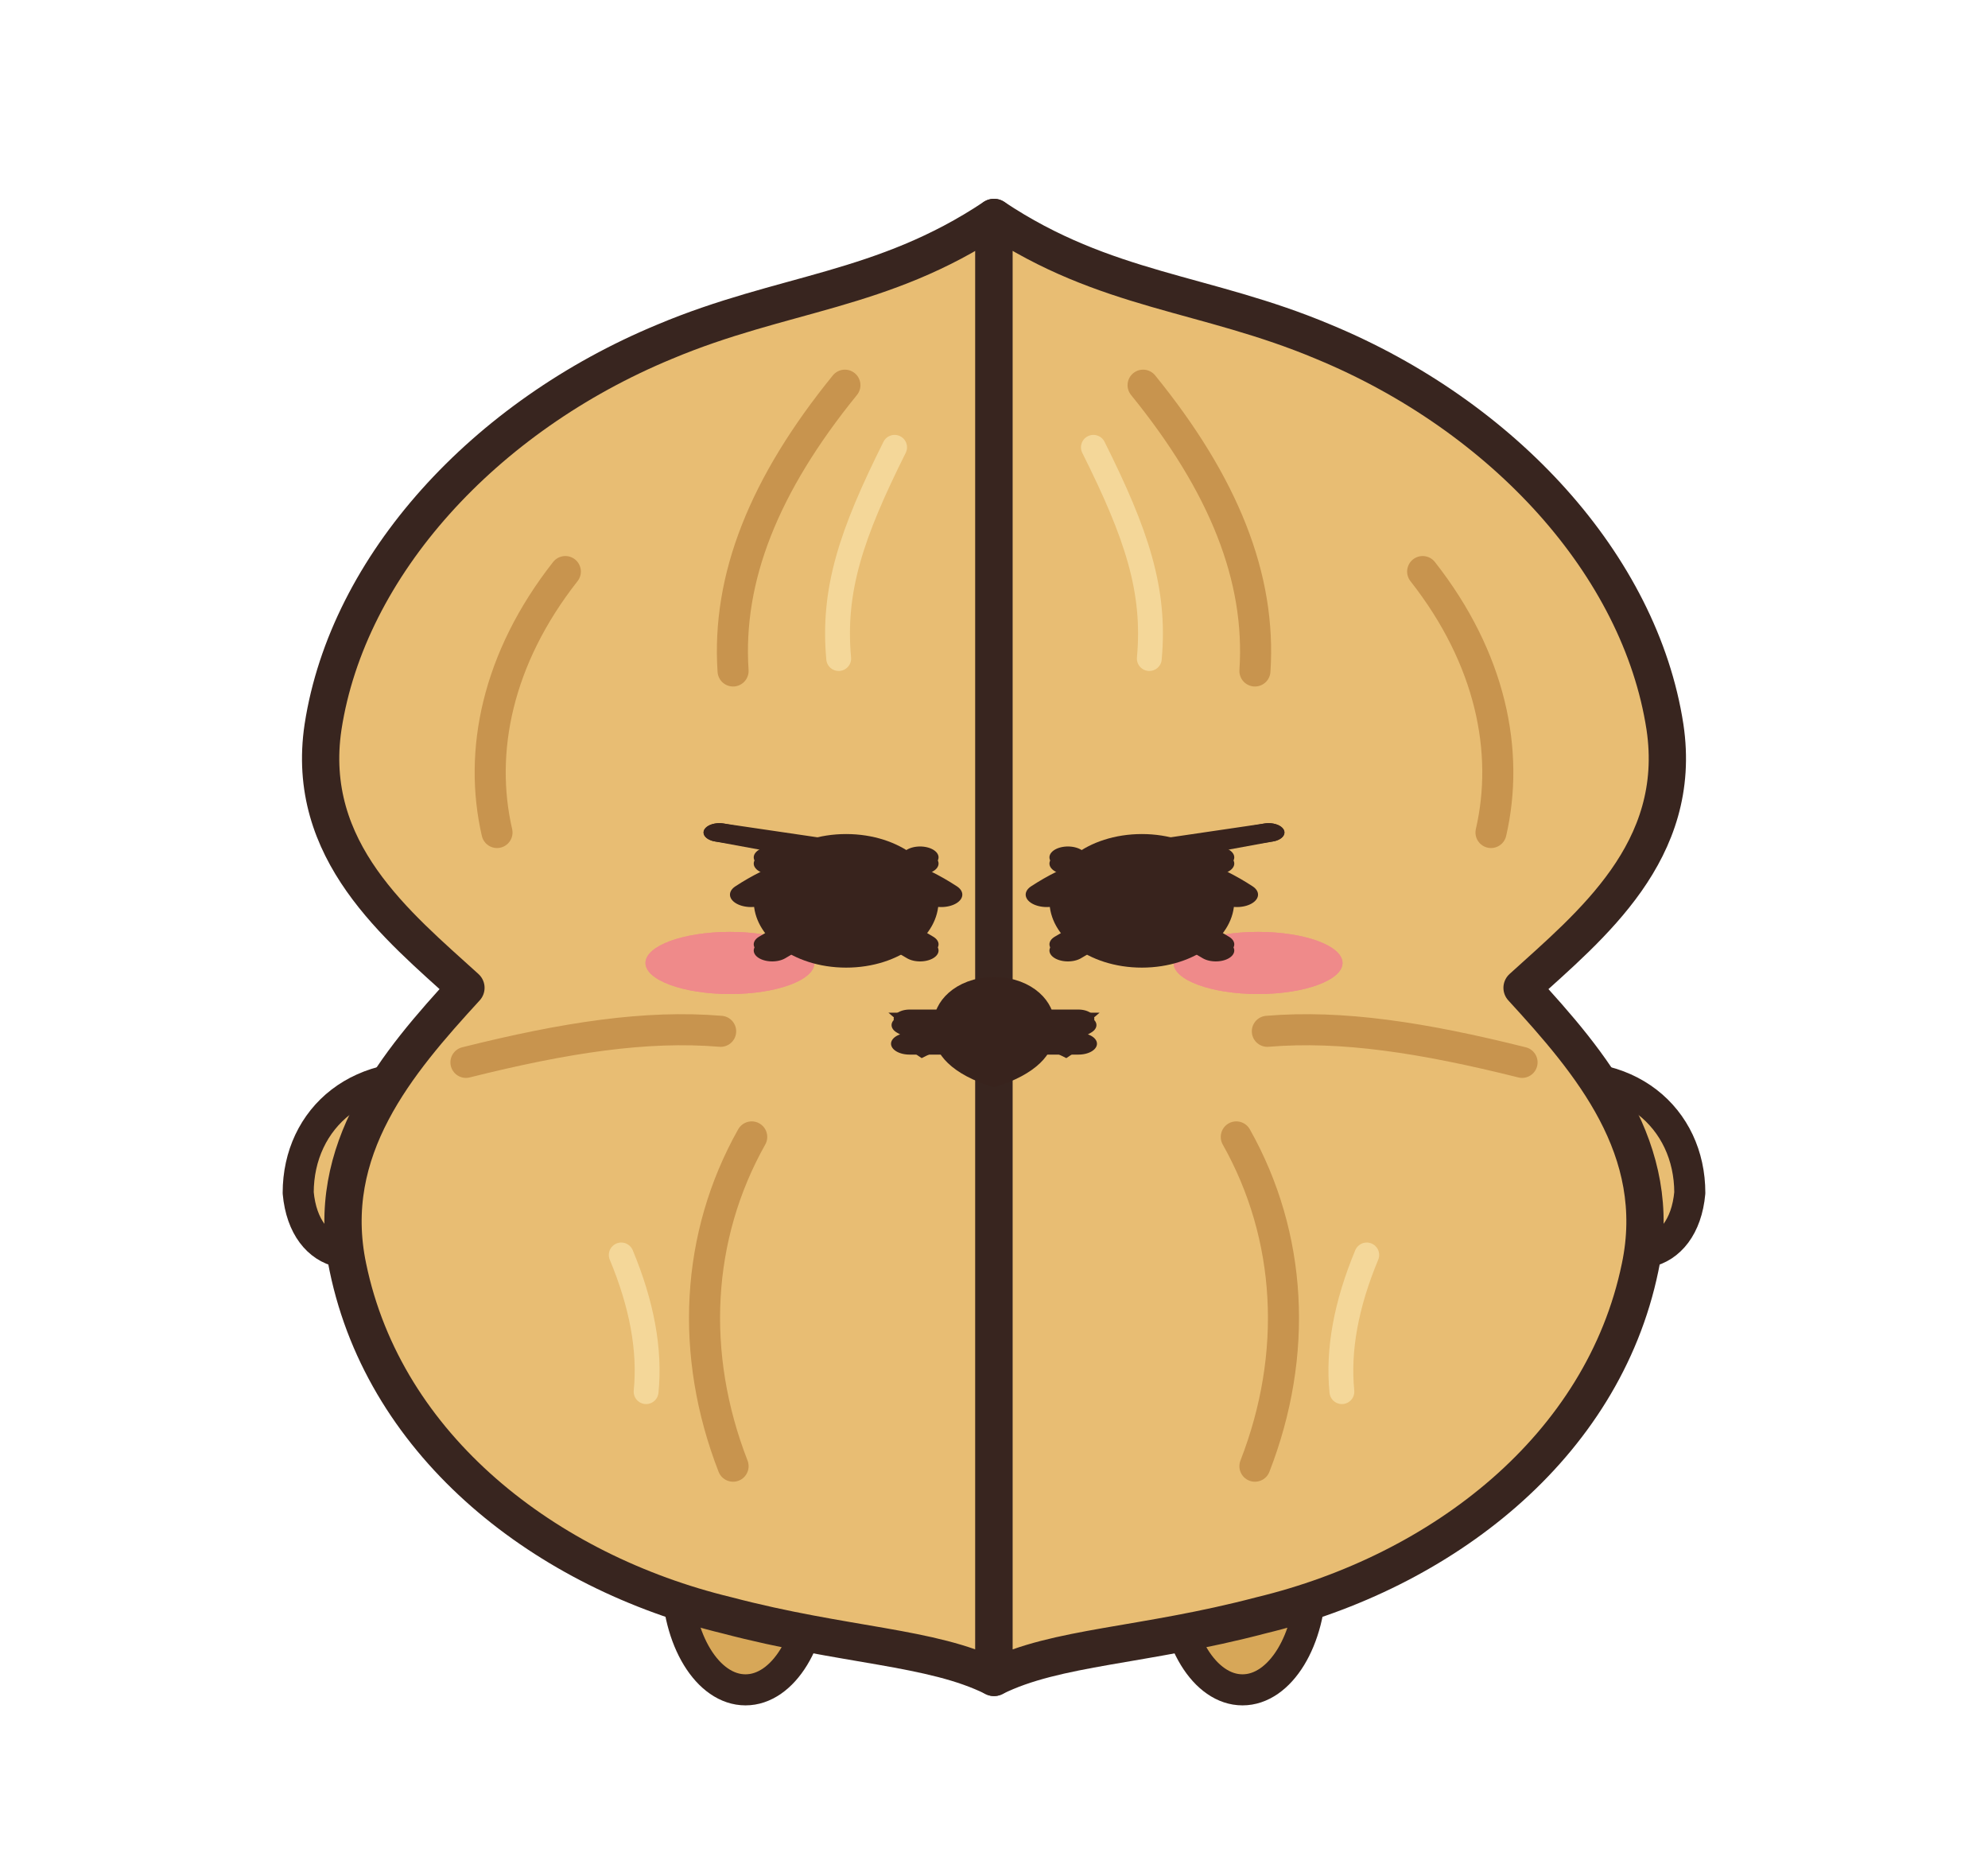
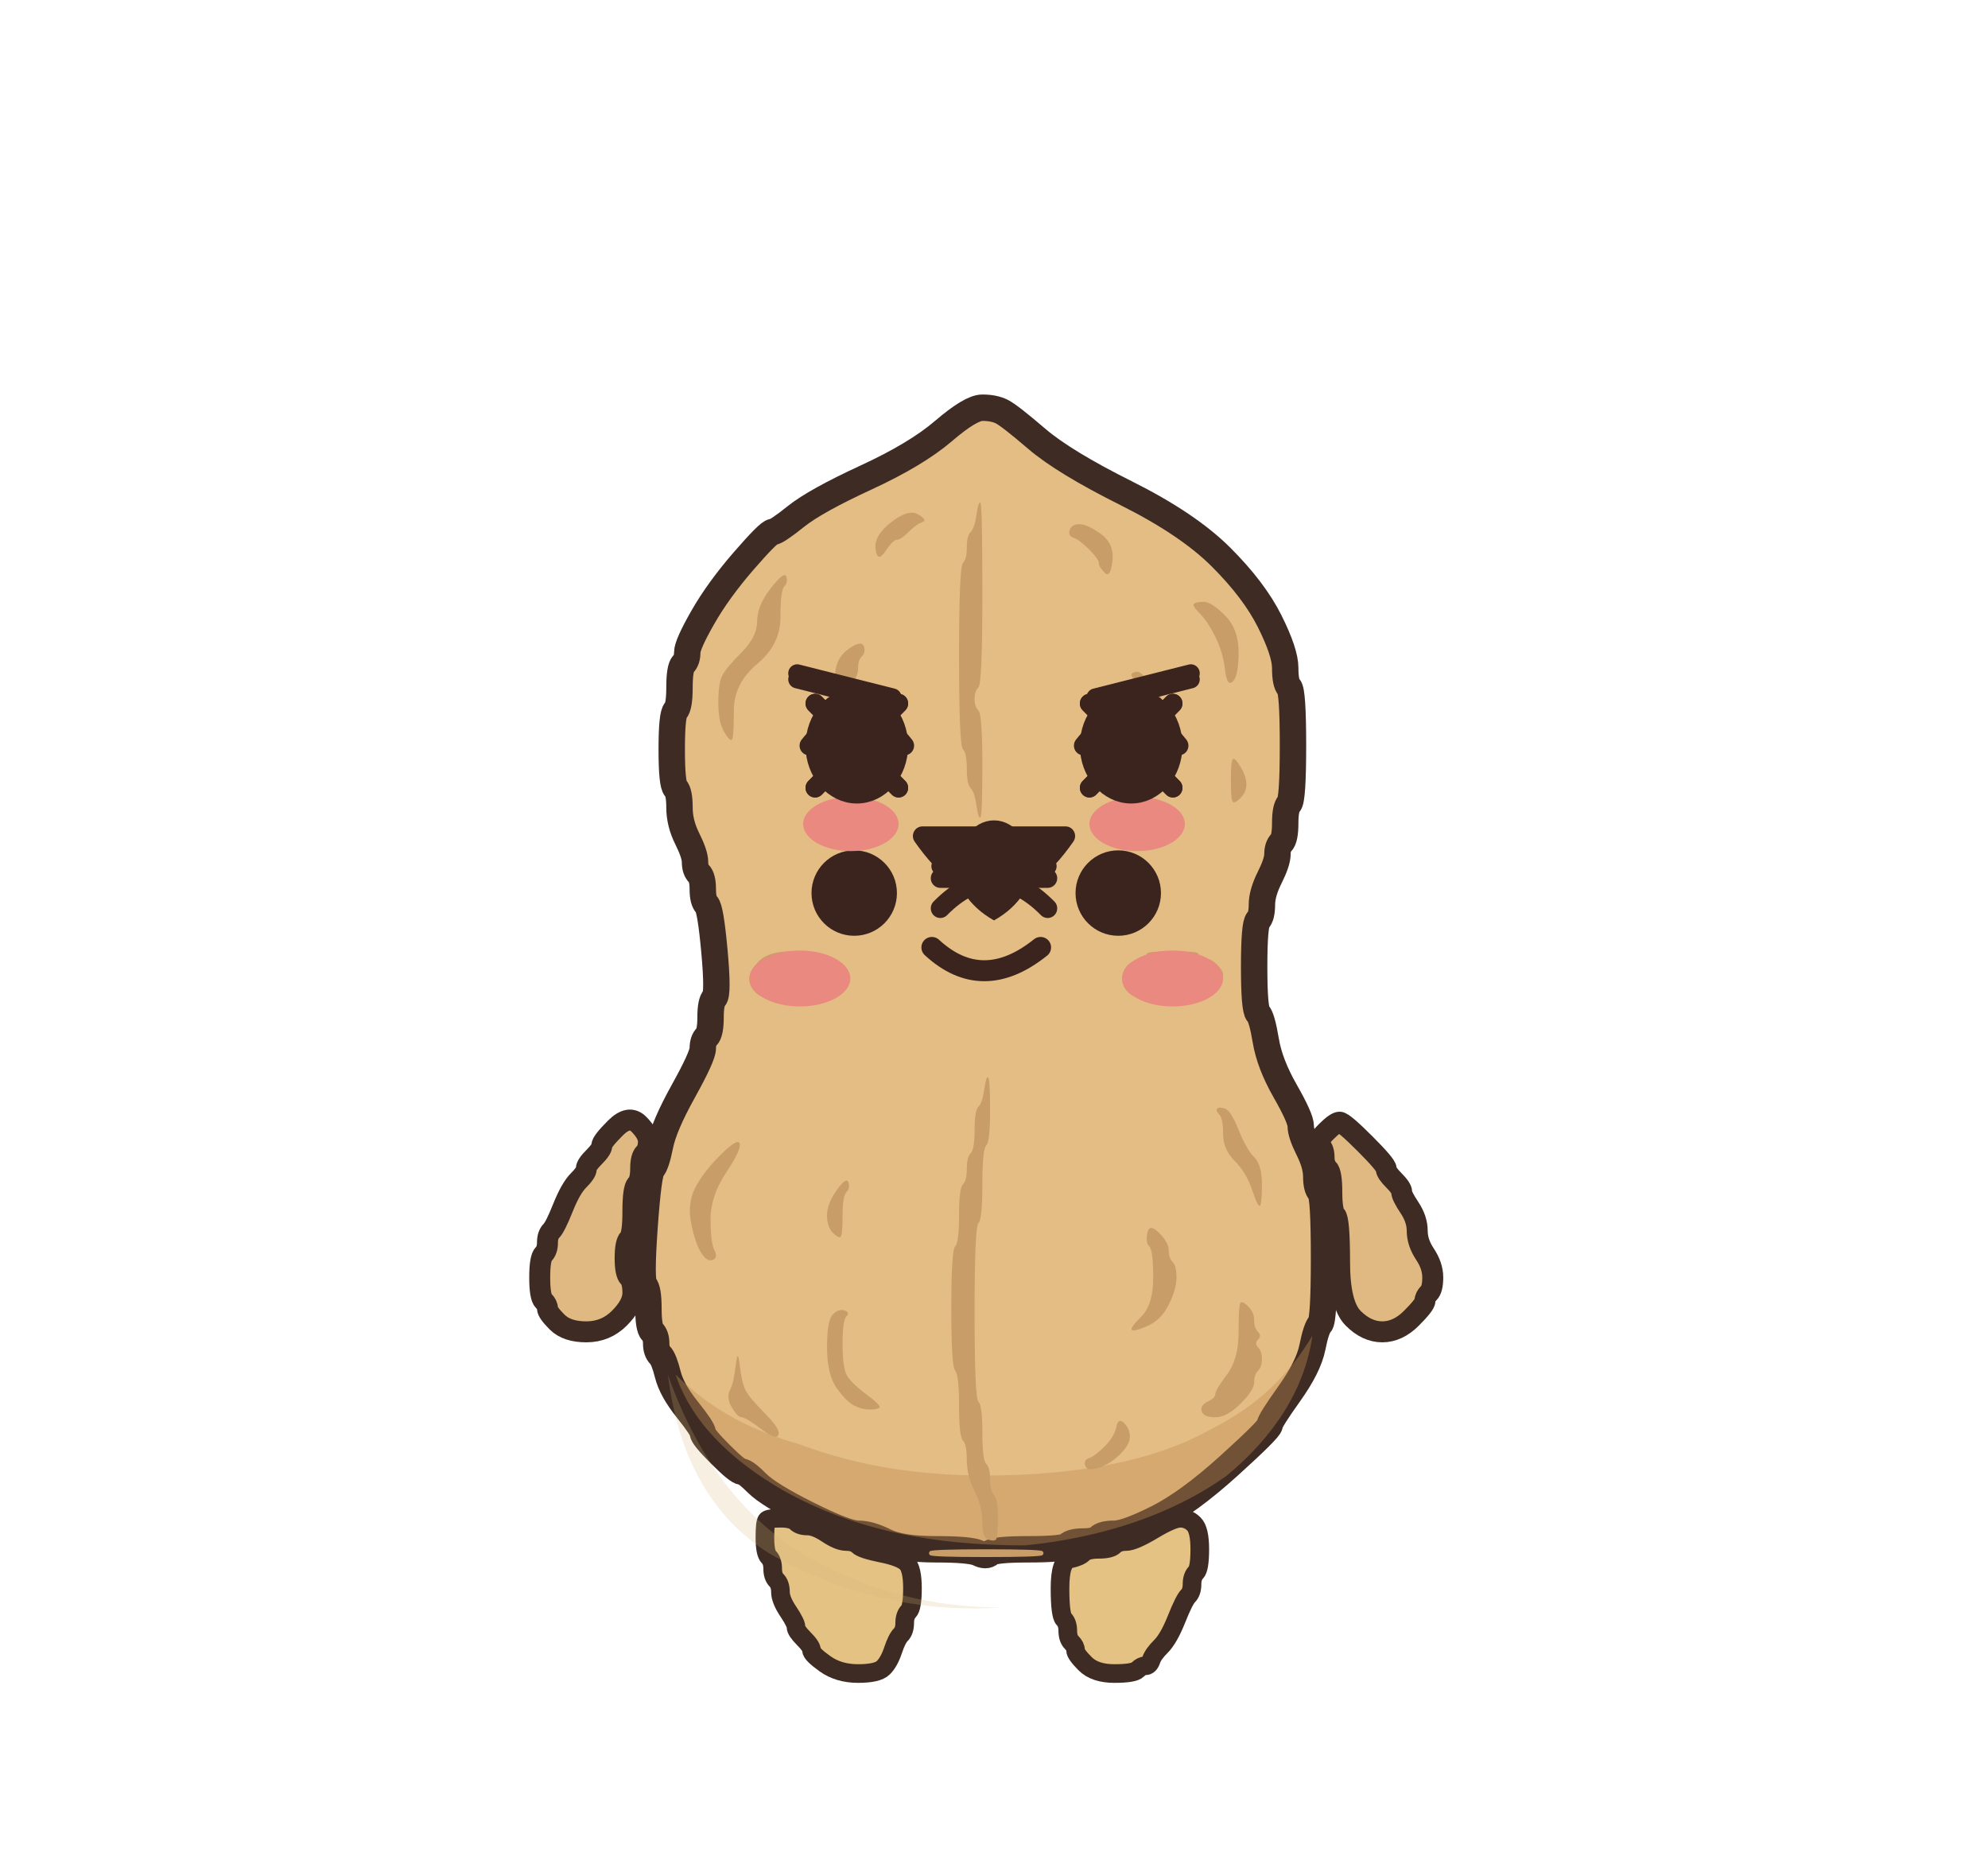
<svg xmlns="http://www.w3.org/2000/svg" width="320" height="300" viewBox="0 0 320 300">
  <g id="body">
-     <ellipse id="peanut-foot-left" cx="120" cy="254" rx="11" ry="18" fill="#d7a758" stroke="#38251f" stroke-width="5" />
-     <ellipse id="peanut-foot-right" cx="200" cy="254" rx="11" ry="18" fill="#d7a758" stroke="#38251f" stroke-width="5" />
-     <path id="peanut-arm-left" d="M73 174 C58 171 48 180 48 192 C49 203 59 205 66 196 L82 187 Z" fill="#e8bd73" stroke="#38251f" stroke-width="5" stroke-linejoin="round" />
-     <path id="peanut-arm-right" d="M247 174 C262 171 272 180 272 192 C271 203 261 205 254 196 L238 187 Z" fill="#e8bd73" stroke="#38251f" stroke-width="5" stroke-linejoin="round" />
-     <g id="kernel-left">
-       <path id="peanut-shape-001" d="M125 78 C110 67 93 85 92 111 C90 140 102 170 119 191 C132 204 146 193 148 173 C152 141 143 92 125 78 Z" fill="#e69e62" stroke="#4b2b21" stroke-width="5" />
-       <path id="peanut-shape-002" d="M111 104 Q119 96 127 104 M109 119 Q118 126 127 119" fill="none" stroke="#4b2b21" stroke-width="4" stroke-linecap="round" />
-       <ellipse id="peanut-shape-003" cx="103" cy="132" rx="5" ry="3.5" fill="#ed8888" />
-       <ellipse id="peanut-shape-004" cx="132" cy="132" rx="5" ry="3.5" fill="#ed8888" />
+     <path id="peanut-foot-left" transform="translate(3.75 10) scale(1.25)" d="M 95.75 187.75 Q 96.00 187.50 97.50 187.50 Q 99.00 187.50 99.50 188.00 Q 100.00 188.50 101.00 188.50 Q 102.00 188.50 103.50 189.50 Q 105.00 190.50 106.00 190.50 Q 107.00 190.50 107.50 191.00 Q 108.00 191.50 110.50 192.00 Q 113.00 192.50 113.75 193.25 Q 114.50 194.00 114.50 196.50 Q 114.50 199.00 114.00 199.50 Q 113.50 200.00 113.50 201.00 Q 113.50 202.00 113.00 202.50 Q 112.50 203.00 112.00 204.50 Q 111.50 206.00 110.75 206.75 Q 110.00 207.50 107.50 207.50 Q 105.00 207.50 103.25 206.25 Q 101.50 205.00 101.50 204.50 Q 101.50 204.00 100.50 203.00 Q 99.50 202.00 99.50 201.50 Q 99.50 201.00 98.50 199.50 Q 97.50 198.00 97.50 197.00 Q 97.50 196.00 97.00 195.50 Q 96.50 195.00 96.50 194.00 Q 96.50 193.00 96.00 192.50 Q 95.50 192.00 95.50 190.00 Q 95.50 188.00 95.75 187.75 Z" fill="#e4c284" stroke="#3e2b23" stroke-width="2.4" stroke-linejoin="round" />
+     <path id="peanut-foot-right" transform="translate(3.75 10) scale(1.25)" d="M 145.50 189.00 Q 148.00 187.50 149.00 187.50 Q 150.00 187.50 150.75 188.25 Q 151.50 189.00 151.50 191.50 Q 151.50 194.00 151.00 194.50 Q 150.50 195.00 150.50 196.00 Q 150.50 197.00 150.00 197.50 Q 149.50 198.00 148.50 200.50 Q 147.50 203.00 146.50 204.00 Q 145.50 205.00 145.25 205.75 Q 145.00 206.50 144.50 206.50 Q 144.00 206.50 143.50 207.00 Q 143.00 207.50 140.50 207.50 Q 138.00 207.50 136.75 206.25 Q 135.50 205.00 135.50 204.50 Q 135.50 204.00 135.00 203.50 Q 134.50 203.00 134.50 202.00 Q 134.50 201.00 134.00 200.50 Q 133.50 200.00 133.50 196.50 Q 133.50 193.00 134.75 192.75 Q 136.00 192.50 136.50 192.00 Q 137.00 191.50 138.50 191.50 Q 140.00 191.50 140.50 191.00 Q 141.00 190.50 142.00 190.50 Q 143.00 190.50 145.50 189.00 Z" fill="#e4c284" stroke="#3e2b23" stroke-width="2.4" stroke-linejoin="round" />
+     <path id="peanut-arm-left" transform="translate(3.75 10) scale(1.25)" d="M 76.25 137.25 Q 78.00 135.50 79.25 136.75 Q 80.50 138.00 80.50 139.00 Q 80.50 140.00 80.00 140.50 Q 79.50 141.00 79.50 142.50 Q 79.50 144.00 79.00 144.50 Q 78.50 145.00 78.50 148.00 Q 78.50 151.00 78.00 151.50 Q 77.50 152.00 77.50 154.00 Q 77.50 156.00 78.00 156.50 Q 78.50 157.00 78.50 158.50 Q 78.50 160.00 76.75 161.75 Q 75.00 163.50 72.50 163.50 Q 70.00 163.50 68.75 162.25 Q 67.50 161.00 67.50 160.50 Q 67.50 160.00 67.00 159.50 Q 66.50 159.00 66.50 156.50 Q 66.50 154.00 67.00 153.50 Q 67.50 153.00 67.50 152.00 Q 67.50 151.00 68.00 150.50 Q 68.50 150.00 69.50 147.50 Q 70.50 145.00 71.50 144.00 Q 72.50 143.00 72.50 142.50 Q 72.50 142.00 73.50 141.00 Q 74.50 140.00 74.50 139.50 Q 74.50 139.00 76.25 137.25 Z" fill="#dfb981" stroke="#3e2b23" stroke-width="2.7" stroke-linejoin="round" />
+     <path id="peanut-arm-right" transform="translate(3.75 10) scale(1.25)" d="M 167.75 137.75 Q 169.00 136.50 169.50 136.50 Q 170.00 136.50 172.75 139.25 Q 175.50 142.00 175.50 142.50 Q 175.50 143.00 176.50 144.00 Q 177.50 145.00 177.50 145.50 Q 177.50 146.00 178.50 147.50 Q 179.50 149.00 179.50 150.50 Q 179.50 152.00 180.50 153.50 Q 181.50 155.00 181.50 156.50 Q 181.50 158.00 181.00 158.50 Q 180.50 159.00 180.50 159.50 Q 180.50 160.00 178.75 161.75 Q 177.00 163.50 175.00 163.50 Q 173.00 163.50 171.25 161.75 Q 169.50 160.00 169.50 154.50 Q 169.50 149.00 169.00 148.50 Q 168.50 148.00 168.50 145.50 Q 168.50 143.00 168.00 142.50 Q 167.50 142.00 167.50 141.00 Q 167.50 140.00 167.00 139.50 Q 166.50 139.00 167.75 137.75 Z" fill="#dfb981" stroke="#3e2b23" stroke-width="2.7" stroke-linejoin="round" />
+     <g id="shell-base" transform="translate(3.75 10) scale(1.25)">
+       <path id="peanut-pod-outline" d="M 118.50 47.50 Q 122.00 44.50 123.50 44.50 Q 125.00 44.50 126.00 45.00 Q 127.00 45.50 130.50 48.50 Q 134.00 51.50 142.00 55.50 Q 150.00 59.50 154.25 63.75 Q 158.50 68.00 160.50 72.00 Q 162.50 76.00 162.50 78.00 Q 162.50 80.00 163.00 80.50 Q 163.50 81.00 163.50 88.00 Q 163.50 95.00 163.00 95.50 Q 162.50 96.00 162.50 98.00 Q 162.50 100.00 162.00 100.50 Q 161.50 101.00 161.50 102.00 Q 161.50 103.00 160.50 105.00 Q 159.50 107.00 159.50 108.50 Q 159.50 110.00 159.00 110.50 Q 158.50 111.00 158.50 116.50 Q 158.50 122.00 159.00 122.50 Q 159.50 123.00 160.00 126.00 Q 160.50 129.00 162.50 132.50 Q 164.50 136.00 164.50 137.00 Q 164.50 138.00 165.50 140.00 Q 166.50 142.00 166.50 143.50 Q 166.50 145.00 167.00 145.50 Q 167.50 146.00 167.50 154.00 Q 167.50 162.00 167.00 162.50 Q 166.50 163.00 166.00 165.50 Q 165.50 168.00 163.00 171.50 Q 160.50 175.00 160.50 175.50 Q 160.50 176.00 155.25 180.75 Q 150.00 185.50 146.00 187.50 Q 142.00 189.50 140.50 189.50 Q 139.00 189.50 138.50 190.00 Q 138.00 190.50 136.50 190.50 Q 135.00 190.50 134.50 191.00 Q 134.00 191.50 129.50 191.50 Q 125.00 191.50 124.50 192.00 Q 124.00 192.50 123.00 192.00 Q 122.00 191.50 117.50 191.50 Q 113.00 191.50 111.00 190.50 Q 109.00 189.50 107.50 189.50 Q 106.00 189.50 101.00 187.00 Q 96.00 184.50 94.50 183.00 Q 93.00 181.50 92.50 181.50 Q 92.00 181.50 89.75 179.25 Q 87.50 177.00 87.50 176.50 Q 87.50 176.00 85.50 173.50 Q 83.50 171.00 83.00 169.00 Q 82.50 167.00 82.00 166.50 Q 81.50 166.00 81.50 165.00 Q 81.50 164.00 81.00 163.50 Q 80.50 163.00 80.50 160.50 Q 80.50 158.00 80.00 157.50 Q 79.50 157.00 80.00 150.00 Q 80.50 143.00 81.00 142.50 Q 81.50 142.00 82.00 139.50 Q 82.50 137.00 85.00 132.50 Q 87.50 128.00 87.50 127.00 Q 87.50 126.00 88.00 125.50 Q 88.50 125.00 88.50 123.00 Q 88.50 121.00 89.00 120.50 Q 89.50 120.00 89.00 114.50 Q 88.50 109.00 88.00 108.50 Q 87.50 108.00 87.50 106.50 Q 87.50 105.00 87.00 104.50 Q 86.50 104.00 86.50 103.00 Q 86.50 102.00 85.50 100.00 Q 84.50 98.00 84.50 96.00 Q 84.50 94.00 84.00 93.50 Q 83.50 93.00 83.50 88.50 Q 83.50 84.00 84.00 83.50 Q 84.50 83.00 84.50 80.50 Q 84.50 78.00 85.00 77.50 Q 85.50 77.00 85.50 76.00 Q 85.50 75.00 87.50 71.50 Q 89.50 68.00 92.75 64.25 Q 96.00 60.50 96.50 60.50 Q 97.00 60.50 99.50 58.50 Q 102.00 56.50 108.50 53.50 Q 115.00 50.50 118.50 47.50 Z" fill="#e4bd84" stroke="#3e2b23" stroke-width="3.4" stroke-linejoin="round" />
+       <path id="peanut-lower-shell-shade" d="M 84 169 C 88 173 93 176 100 178 C 108 181 116 182 124 182 C 136 182 146 180 153 176 C 159 173 163 169 166 164 C 165 171 161 177 155 182 C 148 187 139 190 129 191 C 117 191 107 189 98 184 C 91 180 86 175 84 169 Z" fill="#bf8b53" opacity=".4" />
+       <path id="peanut-reference-texture-01" d="M 122.75 58.25 Q 123.00 56.50 123.25 56.75 Q 123.50 57.00 123.50 68.50 Q 123.50 80.00 123.00 80.50 Q 122.50 81.00 122.50 82.00 Q 122.50 83.00 123.00 83.50 Q 123.50 84.00 123.50 90.50 Q 123.50 97.00 123.25 97.25 Q 123.00 97.50 122.75 95.75 Q 122.50 94.00 122.00 93.50 Q 121.50 93.00 121.50 91.00 Q 121.50 89.00 121.00 88.50 Q 120.50 88.00 120.50 76.50 Q 120.50 65.00 121.00 64.50 Q 121.50 64.00 121.50 62.50 Q 121.50 61.00 122.00 60.50 Q 122.50 60.00 122.75 58.25 Z" fill="#c89d67" />
+       <path id="peanut-reference-texture-02" d="M 111.75 59.25 Q 114.00 57.50 115.25 58.25 Q 116.50 59.00 115.75 59.25 Q 115.00 59.50 114.00 60.50 Q 113.00 61.50 112.50 61.50 Q 112.00 61.50 111.00 63.00 Q 110.00 64.50 109.75 62.75 Q 109.50 61.00 111.75 59.25 Z" fill="#c89d67" />
+       <path id="peanut-reference-texture-03" d="M 134.75 60.25 Q 135.00 59.50 136.00 59.50 Q 137.00 59.50 138.75 60.75 Q 140.50 62.00 140.25 64.25 Q 140.00 66.50 139.25 65.75 Q 138.50 65.00 138.50 64.50 Q 138.50 64.00 137.25 62.75 Q 136.00 61.50 135.25 61.25 Q 134.50 61.00 134.75 60.25 Z" fill="#c89d67" />
+       <path id="peanut-reference-texture-04" d="M 96.25 67.75 Q 98.00 65.50 98.25 66.25 Q 98.50 67.00 98.00 67.50 Q 97.50 68.00 97.50 71.50 Q 97.50 75.00 94.50 77.50 Q 91.50 80.00 91.50 83.50 Q 91.50 87.00 91.25 87.25 Q 91.00 87.50 90.25 86.25 Q 89.50 85.00 89.50 82.50 Q 89.50 80.00 90.00 79.00 Q 90.50 78.00 92.50 76.00 Q 94.50 74.00 94.50 72.00 Q 94.50 70.00 96.25 67.75 Z" fill="#c89d67" />
+       <path id="peanut-reference-texture-05" d="M 150.75 69.75 Q 151.00 69.50 152.00 69.50 Q 153.00 69.50 154.75 71.25 Q 156.50 73.00 156.50 76.00 Q 156.50 79.00 155.75 79.75 Q 155.00 80.50 154.75 78.25 Q 154.50 76.00 153.50 74.00 Q 152.50 72.00 151.50 71.00 Q 150.50 70.00 150.75 69.75 Z" fill="#c89d67" />
+       <path id="peanut-reference-texture-06" d="M 106.75 75.25 Q 108.00 74.50 108.25 75.25 Q 108.50 76.00 108.00 76.50 Q 107.50 77.00 107.50 78.00 Q 107.50 79.00 107.00 79.50 Q 106.50 80.00 106.25 81.25 Q 106.00 82.50 105.25 81.75 Q 104.50 81.00 104.50 79.50 Q 104.50 78.00 105.00 77.00 Q 105.50 76.00 106.75 75.25 Z" fill="#c89d67" />
+       <path id="peanut-reference-texture-07" d="M 142.75 78.75 Q 143.00 78.50 143.50 78.50 Q 144.00 78.50 145.75 80.75 Q 147.50 83.00 147.00 84.50 Q 146.50 86.00 145.75 86.75 Q 145.00 87.50 144.75 87.25 Q 144.50 87.00 144.50 84.00 Q 144.50 81.00 143.50 80.00 Q 142.50 79.00 142.75 78.75 Z" fill="#c89d67" />
+       <path id="peanut-reference-texture-08" d="M 155.75 89.75 Q 156.00 89.50 156.75 90.75 Q 157.50 92.00 157.50 93.00 Q 157.50 94.00 156.75 94.75 Q 156.00 95.50 155.75 95.25 Q 155.50 95.00 155.50 92.50 Q 155.50 90.00 155.75 89.75 Z" fill="#c89d67" />
+       <path id="peanut-reference-texture-09" d="M 94.75 115.75 Q 96.00 114.50 99.00 114.50 Q 102.00 114.50 102.25 114.75 Q 102.50 115.00 100.25 115.25 Q 98.00 115.50 96.75 116.75 Q 95.50 118.00 96.25 118.75 Q 97.00 119.50 98.50 119.50 Q 100.00 119.50 100.50 119.00 Q 101.00 118.50 102.00 119.00 Q 103.00 119.50 103.75 118.75 Q 104.50 118.00 103.50 117.00 Q 102.50 116.00 102.75 115.75 Q 103.00 115.50 103.50 115.50 Q 104.00 115.50 104.75 116.25 Q 105.50 117.00 105.50 118.00 Q 105.50 119.00 104.75 119.75 Q 104.00 120.50 103.00 120.50 Q 102.00 120.50 101.50 121.00 Q 101.00 121.50 99.50 121.50 Q 98.00 121.50 97.50 121.00 Q 97.00 120.50 96.00 120.50 Q 95.00 120.50 94.25 119.75 Q 93.50 119.00 93.50 118.00 Q 93.50 117.00 94.75 115.75 Z" fill="#c89d67" />
+       <path id="peanut-reference-texture-10" d="M 144.75 114.75 Q 145.00 114.50 148.00 114.50 Q 151.00 114.50 151.25 114.75 Q 151.50 115.00 151.25 115.25 Q 151.00 115.50 148.00 115.50 Q 145.00 115.50 144.75 115.25 Q 144.50 115.00 144.75 114.75 Z" fill="#c89d67" />
+       <path id="peanut-reference-texture-11" d="M 142.25 116.25 Q 143.00 115.50 143.75 115.75 Q 144.50 116.00 144.00 116.50 Q 143.50 117.00 143.75 118.25 Q 144.00 119.50 145.50 119.00 Q 147.00 118.50 147.50 119.00 Q 148.00 119.50 150.25 119.75 Q 152.50 120.00 151.25 120.75 Q 150.00 121.50 148.00 121.50 Q 146.00 121.50 145.50 121.00 Q 145.00 120.50 144.00 120.50 Q 143.00 120.50 142.25 119.75 Q 141.50 119.00 141.50 118.00 Q 141.50 117.00 142.25 116.25 Z" fill="#c89d67" />
+       <path id="peanut-reference-texture-12" d="M 151.75 116.25 Q 152.00 115.50 152.50 115.50 Q 153.00 115.50 153.75 116.25 Q 154.50 117.00 154.50 117.50 Q 154.50 118.00 153.75 118.75 Q 153.00 119.50 152.25 118.25 Q 151.50 117.00 151.75 116.25 Z" fill="#c89d67" />
+       <path id="peanut-reference-texture-13" d="M 123.75 132.25 Q 124.00 130.50 124.25 130.75 Q 124.50 131.00 124.50 135.00 Q 124.50 139.00 124.00 139.50 Q 123.50 140.00 123.50 144.50 Q 123.50 149.00 123.00 149.50 Q 122.50 150.00 122.50 161.00 Q 122.50 172.00 123.00 172.50 Q 123.50 173.00 123.50 176.50 Q 123.50 180.00 124.00 180.50 Q 124.50 181.00 124.50 182.50 Q 124.50 184.00 125.00 184.50 Q 125.50 185.00 125.50 187.50 Q 125.50 190.00 125.25 190.25 Q 125.00 190.50 124.25 190.25 Q 123.50 190.00 123.50 188.00 Q 123.50 186.00 122.50 184.00 Q 121.50 182.00 121.50 180.00 Q 121.50 178.00 121.00 177.50 Q 120.50 177.00 120.50 173.00 Q 120.50 169.00 120.00 168.50 Q 119.50 168.00 119.50 160.50 Q 119.50 153.00 120.00 152.50 Q 120.50 152.00 120.50 148.50 Q 120.50 145.00 121.00 144.50 Q 121.50 144.00 121.50 142.50 Q 121.50 141.00 122.00 140.50 Q 122.50 140.00 122.50 137.50 Q 122.50 135.00 123.00 134.50 Q 123.50 134.00 123.75 132.25 Z" fill="#c89d67" />
+       <path id="peanut-reference-texture-14" d="M 153.75 134.75 Q 154.00 134.50 154.75 134.75 Q 155.50 135.00 156.50 137.50 Q 157.50 140.00 158.50 141.00 Q 159.50 142.00 159.50 144.50 Q 159.50 147.00 159.25 147.25 Q 159.00 147.50 158.25 145.25 Q 157.50 143.00 156.00 141.50 Q 154.50 140.00 154.50 138.00 Q 154.50 136.00 154.00 135.50 Q 153.50 135.00 153.75 134.75 Z" fill="#c89d67" />
+       <path id="peanut-reference-texture-15" d="M 89.75 140.75 Q 92.00 138.50 92.25 139.25 Q 92.50 140.00 90.50 143.00 Q 88.50 146.00 88.50 149.00 Q 88.50 152.00 89.00 153.00 Q 89.50 154.00 88.75 154.25 Q 88.00 154.50 87.25 153.25 Q 86.50 152.00 86.00 149.50 Q 85.50 147.00 86.50 145.00 Q 87.50 143.00 89.75 140.75 Z" fill="#c89d67" />
+       <path id="peanut-reference-texture-16" d="M 104.75 145.25 Q 106.00 143.50 106.25 144.25 Q 106.50 145.00 106.00 145.50 Q 105.50 146.00 105.50 148.50 Q 105.50 151.00 105.25 151.25 Q 105.00 151.50 104.25 150.75 Q 103.50 150.00 103.50 148.50 Q 103.50 147.00 104.75 145.25 Z" fill="#c89d67" />
+       <path id="peanut-reference-texture-17" d="M 144.75 150.75 Q 145.00 149.50 146.25 150.75 Q 147.50 152.00 147.50 153.00 Q 147.50 154.00 148.00 154.50 Q 148.50 155.00 148.50 156.50 Q 148.50 158.00 147.50 160.00 Q 146.50 162.00 144.75 162.75 Q 143.00 163.50 142.75 163.25 Q 142.50 163.00 144.00 161.50 Q 145.50 160.00 145.50 156.50 Q 145.50 153.00 145.00 152.50 Q 144.50 152.00 144.75 150.75 Z" fill="#c89d67" />
+       <path id="peanut-reference-texture-18" d="M 156.75 159.75 Q 157.00 159.50 157.75 160.25 Q 158.50 161.00 158.50 162.00 Q 158.50 163.00 159.00 163.50 Q 159.50 164.00 159.00 164.50 Q 158.50 165.00 159.00 165.50 Q 159.50 166.00 159.50 167.00 Q 159.50 168.00 159.00 168.50 Q 158.50 169.00 158.50 170.00 Q 158.50 171.00 156.75 172.75 Q 155.00 174.50 153.50 174.50 Q 152.00 174.50 151.75 173.75 Q 151.50 173.00 152.50 172.50 Q 153.50 172.00 153.50 171.50 Q 153.50 171.00 155.00 169.00 Q 156.50 167.00 156.50 163.50 Q 156.50 160.00 156.75 159.75 Z" fill="#c89d67" />
+       <path id="peanut-reference-texture-19" d="M 104.25 161.25 Q 105.00 160.50 105.75 160.75 Q 106.50 161.00 106.00 161.50 Q 105.50 162.00 105.50 165.00 Q 105.50 168.00 106.00 169.00 Q 106.50 170.00 108.50 171.50 Q 110.50 173.00 110.25 173.25 Q 110.00 173.50 109.00 173.50 Q 108.00 173.50 107.00 173.00 Q 106.00 172.50 104.75 170.75 Q 103.50 169.00 103.50 165.50 Q 103.50 162.00 104.25 161.25 Z" fill="#c89d67" />
+       <path id="peanut-reference-texture-20" d="M 91.75 167.75 Q 92.00 165.50 92.25 167.75 Q 92.50 170.00 93.00 171.00 Q 93.50 172.00 95.50 174.00 Q 97.50 176.00 97.25 176.75 Q 97.00 177.50 95.00 176.00 Q 93.00 174.50 92.50 174.50 Q 92.00 174.50 91.25 173.25 Q 90.50 172.00 91.00 171.00 Q 91.50 170.00 91.75 167.75 Z" fill="#c89d67" />
+       <path id="peanut-reference-texture-21" d="M 140.75 175.75 Q 141.00 174.50 141.75 175.25 Q 142.50 176.00 142.50 177.00 Q 142.50 178.00 141.25 179.25 Q 140.00 180.50 138.50 181.00 Q 137.00 181.50 136.75 180.75 Q 136.50 180.00 137.25 179.75 Q 138.00 179.50 139.25 178.25 Q 140.50 177.00 140.75 175.75 Z" fill="#c89d67" />
+       <path id="peanut-reference-texture-22" d="M 116.75 191.75 Q 117.00 191.50 124.00 191.50 Q 131.00 191.50 131.25 191.75 Q 131.50 192.00 131.25 192.25 Q 131.00 192.50 124.00 192.50 Q 117.00 192.50 116.75 192.25 Q 116.50 192.00 116.75 191.75 Z" fill="#c89d67" />
+       <path id="peanut-pod-lobe-shade" d="M 83 169 Q 89 186 102 193 Q 113 199 126 199 Q 110 200 96 192 Q 85 185 83 169 Z" fill="#d4b47a" opacity=".22" />
    </g>
-     <g id="kernel-right">
-       <path id="peanut-shape-005" d="M195 78 C210 67 227 85 228 111 C230 140 218 170 201 191 C188 204 174 193 172 173 C168 141 177 92 195 78 Z" fill="#e69e62" stroke="#4b2b21" stroke-width="5" />
-       <path id="peanut-shape-006" d="M193 104 Q201 96 209 104 M193 119 Q202 126 211 119" fill="none" stroke="#4b2b21" stroke-width="4" stroke-linecap="round" />
-       <ellipse id="peanut-shape-007" cx="188" cy="132" rx="5" ry="3.5" fill="#ed8888" />
-       <ellipse id="peanut-shape-008" cx="217" cy="132" rx="5" ry="3.5" fill="#ed8888" />
+     <g id="shell-left" opacity="0" transform="translate(160 0) scale(.86 1) translate(-160 0)">
+       <path id="peanut-open-shell-left" d="M160 35 C148 45 134 48 120 54 C102 61 92 75 90 93 C88 106 93 117 99 128 C104 139 102 148 93 159 C82 172 79 184 86 198 C92 211 105 222 121 230 C136 238 149 242 160 242 Z" fill="#e5bd84" stroke="#4b3526" stroke-width="4.1" stroke-linejoin="round" />
+       <path id="peanut-open-shell-left-cut-edge" d="M160 56 C157 96 159 125 160 157 C158 187 159 216 160 238" fill="none" stroke="#c2975b" stroke-width="3.2" stroke-linecap="round" />
+       <path id="peanut-open-shell-left-ridges" d="M123 67 Q112 79 111 93 M100 115 Q105 127 112 133 M103 174 Q112 184 114 196 M132 204 Q137 217 145 222" fill="none" stroke="#c99e61" stroke-width="3.2" stroke-linecap="round" />
+       <path id="peanut-open-shell-left-lights" d="M99 84 Q95 93 98 102 M91 188 Q96 203 106 210" fill="none" stroke="#f5dfb0" stroke-width="2.6" stroke-linecap="round" />
    </g>
-     <g id="shell-left">
-       <path id="peanut-shape-009" d="M160 35 C142 47 126 47 107 55 C78 67 56 91 52 117 C49 137 64 149 75 159 C64 171 52 185 56 204 C62 233 88 253 117 260 C136 265 150 265 160 270 Z" fill="#e8bd73" stroke="#38251f" stroke-width="6" stroke-linejoin="round" />
-       <path id="peanut-shape-010" d="M136 62 C123 78 117 93 118 108 M91 92 C80 106 77 121 80 134 M121 183 C112 199 111 218 118 236 M75 171 C91 167 104 165 116 166" fill="none" stroke="#c8944e" stroke-width="5" stroke-linecap="round" />
-       <path id="peanut-shape-011" d="M144 72 C137 86 134 95 135 106 M100 202 Q105 214 104 224" fill="none" stroke="#f4d799" stroke-width="4" stroke-linecap="round" />
+     <g id="shell-right" opacity="0" transform="translate(160 0) scale(.86 1) translate(-160 0)">
+       <path id="peanut-open-shell-right" d="M160 35 C172 45 186 48 200 54 C218 61 228 75 230 93 C232 106 227 117 221 128 C216 139 218 148 227 159 C238 172 241 184 234 198 C228 211 215 222 199 230 C184 238 171 242 160 242 Z" fill="#e5bd84" stroke="#4b3526" stroke-width="4.1" stroke-linejoin="round" />
+       <path id="peanut-open-shell-right-cut-edge" d="M160 56 C163 96 161 125 160 157 C162 187 161 216 160 238" fill="none" stroke="#c2975b" stroke-width="3.2" stroke-linecap="round" />
+       <path id="peanut-open-shell-right-ridges" d="M197 67 Q208 79 209 93 M220 115 Q215 127 208 133 M217 174 Q208 184 206 196 M188 204 Q183 217 175 222" fill="none" stroke="#c99e61" stroke-width="3.2" stroke-linecap="round" />
+       <path id="peanut-open-shell-right-lights" d="M221 84 Q225 93 222 102 M229 188 Q224 203 214 210" fill="none" stroke="#f5dfb0" stroke-width="2.6" stroke-linecap="round" />
    </g>
-     <g id="shell-right">
-       <path id="peanut-shape-012" d="M160 35 C178 47 194 47 213 55 C242 67 264 91 268 117 C271 137 256 149 245 159 C256 171 268 185 264 204 C258 233 232 253 203 260 C184 265 170 265 160 270 Z" fill="#e8bd73" stroke="#38251f" stroke-width="6" stroke-linejoin="round" />
-       <path id="peanut-shape-013" d="M184 62 C197 78 203 93 202 108 M229 92 C240 106 243 121 240 134 M199 183 C208 199 209 218 202 236 M245 171 C229 167 216 165 204 166" fill="none" stroke="#c8944e" stroke-width="5" stroke-linecap="round" />
-       <path id="peanut-shape-014" d="M176 72 C183 86 186 95 185 106 M220 202 Q215 214 216 224" fill="none" stroke="#f4d799" stroke-width="4" stroke-linecap="round" />
+     <g id="kernel-left" opacity="0">
+       <path id="peanut-kernel-left-shape" d="M143 93 C130 91 119 102 118 120 C116 141 126 165 141 177 C151 185 161 177 162 161 C164 139 159 105 143 93 Z" fill="#e8a96e" stroke="#56372a" stroke-width="4.5" stroke-linejoin="round" />
+       <path id="peanut-kernel-left-sheen" d="M133 104 Q124 117 127 131 M134 151 Q137 162 143 168" fill="none" stroke="#f4cb93" stroke-width="3" stroke-linecap="round" />
    </g>
-     <g transform="translate(160 0) scale(1.7 1) translate(-160 0)" id="face-neutral">
-       <ellipse id="neutral-blush-left" cx="135" cy="155" rx="8" ry="5" fill="#ef8a8a" />
-       <ellipse id="neutral-blush-right" cx="185" cy="155" rx="8" ry="5" fill="#ef8a8a" />
-       <ellipse id="neutral-eye-left" cx="146" cy="144" rx="8" ry="9" fill="#38231d" />
-       <ellipse id="neutral-eye-right" cx="174" cy="144" rx="8" ry="9" fill="#38231d" />
-       <path id="neutral-mouth" d="M 152 165 Q 160 173 168 165" fill="none" stroke="#38231d" stroke-width="3.4" stroke-linecap="round" />
+     <g id="kernel-right" opacity="0">
+       <path id="peanut-kernel-right-shape" d="M177 93 C190 91 201 102 202 120 C204 141 194 165 179 177 C169 185 159 177 158 161 C156 139 161 105 177 93 Z" fill="#e8a96e" stroke="#56372a" stroke-width="4.5" stroke-linejoin="round" />
+       <path id="peanut-kernel-right-sheen" d="M187 104 Q196 117 193 131 M186 151 Q183 162 177 168" fill="none" stroke="#f4cb93" stroke-width="3" stroke-linecap="round" />
    </g>
-     <g transform="translate(160 0) scale(1.7 1) translate(-160 0)" id="face-happy">
-       <ellipse id="peanut-shape-015" cx="135" cy="155" rx="8" ry="5" fill="#ef8a8a" />
-       <ellipse id="peanut-shape-016" cx="185" cy="155" rx="8" ry="5" fill="#ef8a8a" />
-       <path id="peanut-shape-017" d="M 137 144 Q 146 134 155 144 M 165 144 Q 174 134 183 144" fill="none" stroke="#38231d" stroke-width="4" stroke-linecap="round" />
-       <path id="peanut-shape-018" d="M 150 163 Q 160 178 170 163 Z" fill="#38231d" />
+     <g id="face-neutral" transform="translate(3.75 10) scale(1.25)">
+       <ellipse id="neutral-blush-left" cx="100" cy="118" rx="6.5" ry="3.6" fill="#e9897f" />
+       <ellipse id="neutral-blush-right" cx="148" cy="118" rx="6.5" ry="3.6" fill="#e9897f" />
+       <ellipse id="neutral-eye-left" cx="107" cy="107" rx="5.5" ry="5.5" fill="#3b241e" />
+       <ellipse id="neutral-eye-right" cx="141" cy="107" rx="5.5" ry="5.5" fill="#3b241e" />
+       <path id="neutral-mouth" d="M117 114 Q123.5 120 131 114" fill="none" stroke="#3b241e" stroke-width="2.7" stroke-linecap="round" />
    </g>
-     <g transform="translate(160 0) scale(1.7 1) translate(-160 0)" id="face-focused">
-       <path id="peanut-shape-019" d="M 134 134 L 150 138 M 170 138 L 186 134" stroke="#38231d" stroke-width="3" stroke-linecap="round" />
-       <ellipse id="peanut-shape-020" cx="146" cy="145" rx="7" ry="9" fill="#38231d" />
-       <ellipse id="peanut-shape-021" cx="174" cy="145" rx="7" ry="9" fill="#38231d" />
-       <path id="peanut-shape-022" d="M 152 164 L 168 164" stroke="#38231d" stroke-width="3" stroke-linecap="round" />
+     <g id="face-happy" transform="translate(160 153) scale(.96 .97) translate(-160 -153)">
+       <ellipse id="peanut-happy-blush-left" cx="136" cy="132" rx="8" ry="4.5" fill="#e9897f" />
+       <ellipse id="peanut-happy-blush-right" cx="184" cy="132" rx="8" ry="4.5" fill="#e9897f" />
+       <path id="peanut-happy-eyes-mouth" d="M129 119 Q137 109 145 119 M175 119 Q183 109 191 119 M148 134 Q160 151 172 134 Z" fill="#3b241e" stroke="#3b241e" stroke-width="3.2" stroke-linecap="round" stroke-linejoin="round" />
    </g>
-     <g transform="translate(160 0) scale(1.7 1) translate(-160 0)" id="face-attack">
-       <path id="peanut-shape-023" d="M 134 134 L 150 139 M 170 139 L 186 134" stroke="#38231d" stroke-width="3" stroke-linecap="round" />
-       <ellipse id="peanut-shape-024" cx="146" cy="145" rx="7" ry="9" fill="#38231d" />
-       <ellipse id="peanut-shape-025" cx="174" cy="145" rx="7" ry="9" fill="#38231d" />
-       <ellipse id="peanut-shape-026" cx="160" cy="165" rx="5" ry="7" fill="#38231d" />
+     <g id="face-focused" transform="translate(160 153) scale(.96 .97) translate(-160 -153)">
+       <path id="peanut-focused-brows" d="M127 107 L143 111 M177 111 L193 107" fill="none" stroke="#3b241e" stroke-width="3" stroke-linecap="round" />
+       <ellipse id="peanut-focused-eye-left" cx="137" cy="119" rx="6.5" ry="8" fill="#3b241e" />
+       <ellipse id="peanut-focused-eye-right" cx="183" cy="119" rx="6.5" ry="8" fill="#3b241e" />
+       <path id="peanut-focused-mouth" d="M151 139 L169 139" fill="none" stroke="#3b241e" stroke-width="3" stroke-linecap="round" />
    </g>
-     <g transform="translate(160 0) scale(1.7 1) translate(-160 0)" id="face-surprised">
-       <ellipse id="peanut-shape-027" cx="146" cy="145" rx="7" ry="9" fill="none" stroke="#38231d" stroke-width="3.5" />
-       <ellipse id="peanut-shape-028" cx="174" cy="145" rx="7" ry="9" fill="none" stroke="#38231d" stroke-width="3.5" />
-       <ellipse id="peanut-shape-029" cx="160" cy="165" rx="4" ry="6" fill="none" stroke="#38231d" stroke-width="3.5" />
+     <g id="face-attack" transform="translate(160 153) scale(.96 .97) translate(-160 -153)">
+       <path id="peanut-attack-brows" d="M127 108 L143 112 M177 112 L193 108" fill="none" stroke="#3b241e" stroke-width="3" stroke-linecap="round" />
+       <ellipse id="peanut-attack-eye-left" cx="137" cy="119" rx="6.5" ry="8" fill="#3b241e" />
+       <ellipse id="peanut-attack-eye-right" cx="183" cy="119" rx="6.5" ry="8" fill="#3b241e" />
+       <ellipse id="peanut-attack-mouth" cx="160" cy="139" rx="4.5" ry="6" fill="#3b241e" />
    </g>
-     <g transform="translate(160 0) scale(1.7 1) translate(-160 0)" id="face-hurt">
-       <path id="peanut-shape-030" d="M 139 139 l 14 14 m 0 -14 l -14 14 M 167 139 l 14 14 m 0 -14 l -14 14" stroke="#38231d" stroke-width="3.5" stroke-linecap="round" />
-       <path id="peanut-shape-031" d="M 152 169 Q 160 162 168 169" fill="none" stroke="#38231d" stroke-width="3.5" />
+     <g id="face-surprised" transform="translate(160 153) scale(.96 .97) translate(-160 -153)">
+       <ellipse id="peanut-surprised-eye-left" cx="137" cy="119" rx="7" ry="8" fill="none" stroke="#3b241e" stroke-width="3.2" />
+       <ellipse id="peanut-surprised-eye-right" cx="183" cy="119" rx="7" ry="8" fill="none" stroke="#3b241e" stroke-width="3.2" />
+       <ellipse id="peanut-surprised-mouth" cx="160" cy="139" rx="4.5" ry="6" fill="none" stroke="#3b241e" stroke-width="3.2" />
    </g>
-     <g transform="translate(160 0) scale(1.7 1) translate(-160 0)" id="face-hungry">
-       <ellipse id="peanut-shape-032" cx="146" cy="145" rx="7" ry="9" fill="#38231d" />
-       <ellipse id="peanut-shape-033" cx="174" cy="145" rx="7" ry="9" fill="#38231d" />
-       <path id="peanut-shape-034" d="M 160 161 C 153 161 152 171 160 175 C 168 171 167 161 160 161 Z" fill="#38231d" />
+     <g id="face-hurt" transform="translate(160 153) scale(.96 .97) translate(-160 -153)">
+       <path id="peanut-hurt-eyes" d="M130 112 L144 126 M144 112 L130 126 M176 112 L190 126 M190 112 L176 126" fill="none" stroke="#3b241e" stroke-width="3.2" stroke-linecap="round" />
+       <path id="peanut-hurt-mouth" d="M151 146 Q160 137 169 146" fill="none" stroke="#3b241e" stroke-width="3.2" stroke-linecap="round" />
    </g>
-     <g transform="translate(160 0) scale(1.7 1) translate(-160 0)" id="face-dead">
-       <path id="peanut-shape-035" d="M 139 138 l 14 14 m 0 -14 l -14 14 M 167 138 l 14 14 m 0 -14 l -14 14" stroke="#38231d" stroke-width="3.5" stroke-linecap="round" />
-       <path id="peanut-shape-036" d="M 152 168 L 168 168" stroke="#38231d" stroke-width="3.5" stroke-linecap="round" />
+     <g id="face-hungry" transform="translate(160 153) scale(.96 .97) translate(-160 -153)">
+       <ellipse id="peanut-hungry-eye-left" cx="137" cy="119" rx="6.5" ry="8" fill="#3b241e" />
+       <ellipse id="peanut-hungry-eye-right" cx="183" cy="119" rx="6.5" ry="8" fill="#3b241e" />
+       <path id="peanut-hungry-mouth" d="M160 134 C153 134 151 143 160 148 C169 143 167 134 160 134 Z" fill="#3b241e" />
+     </g>
+     <g id="face-dead" transform="translate(160 153) scale(.96 .97) translate(-160 -153)">
+       <path id="peanut-dead-eyes" d="M130 112 L144 126 M144 112 L130 126 M176 112 L190 126 M190 112 L176 126" fill="none" stroke="#3b241e" stroke-width="3.2" stroke-linecap="round" />
+       <path id="peanut-dead-mouth" d="M151 141 L169 141" fill="none" stroke="#3b241e" stroke-width="3.2" stroke-linecap="round" />
    </g>
  </g>
</svg>
